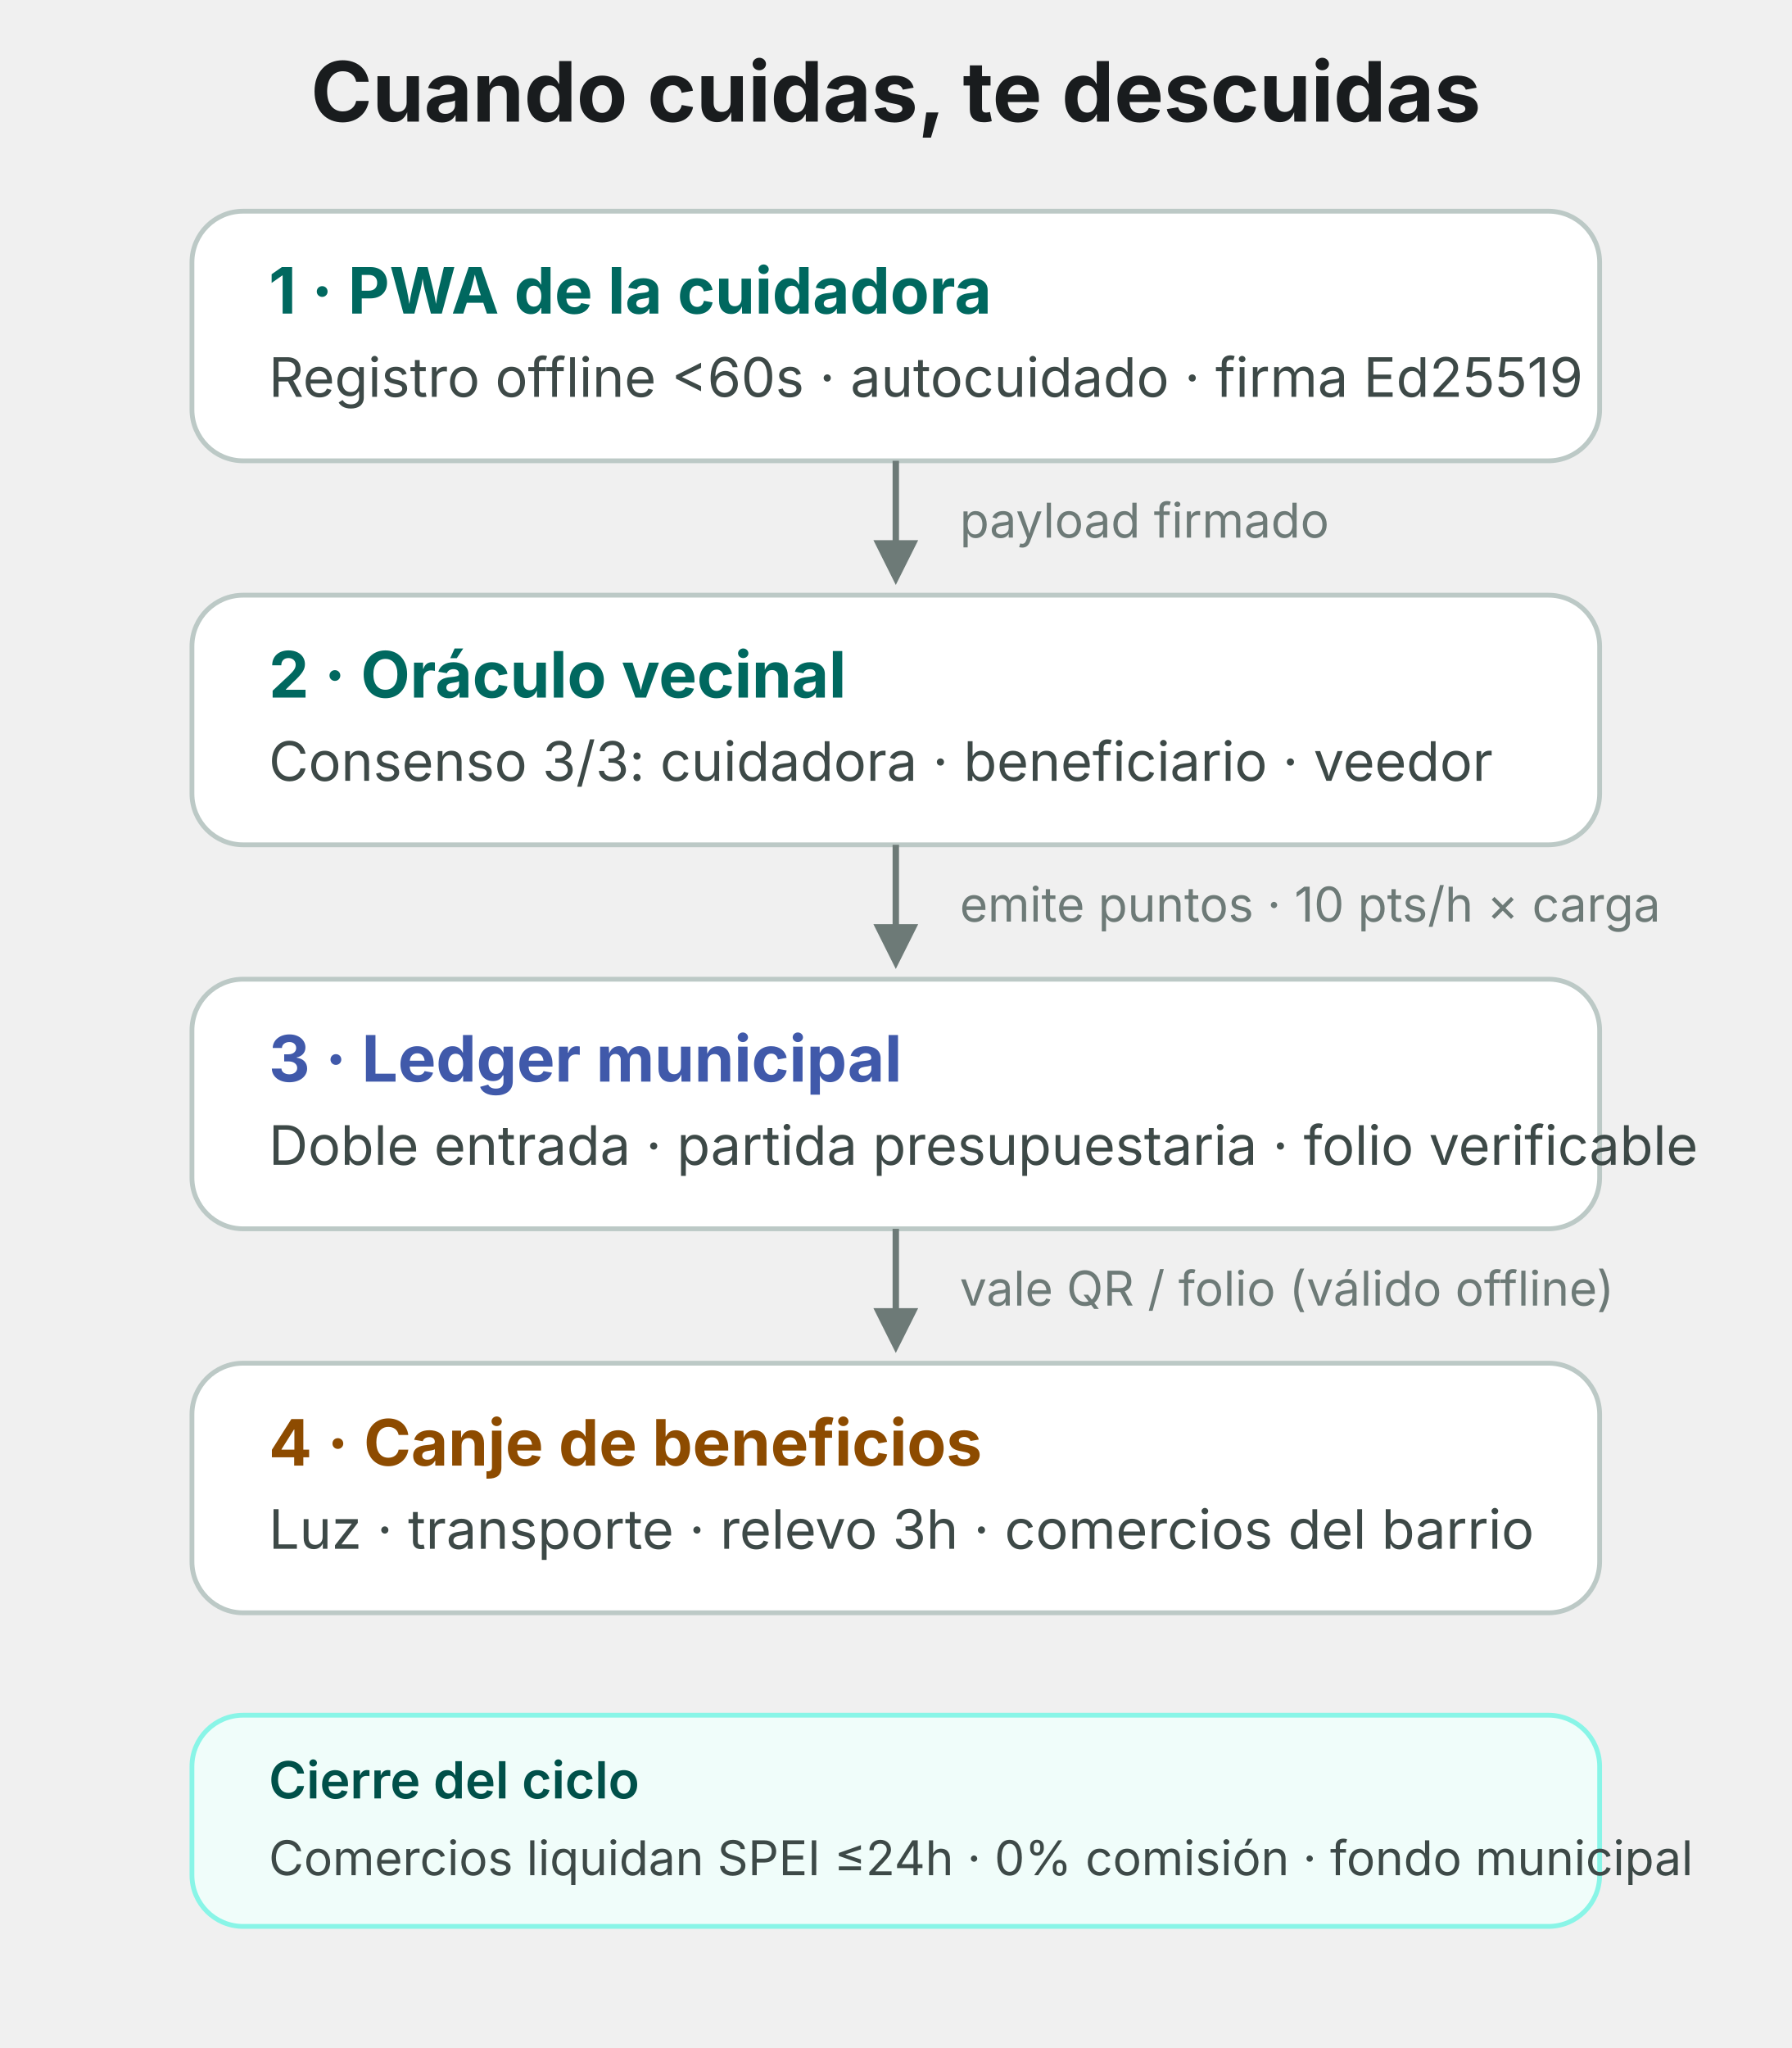
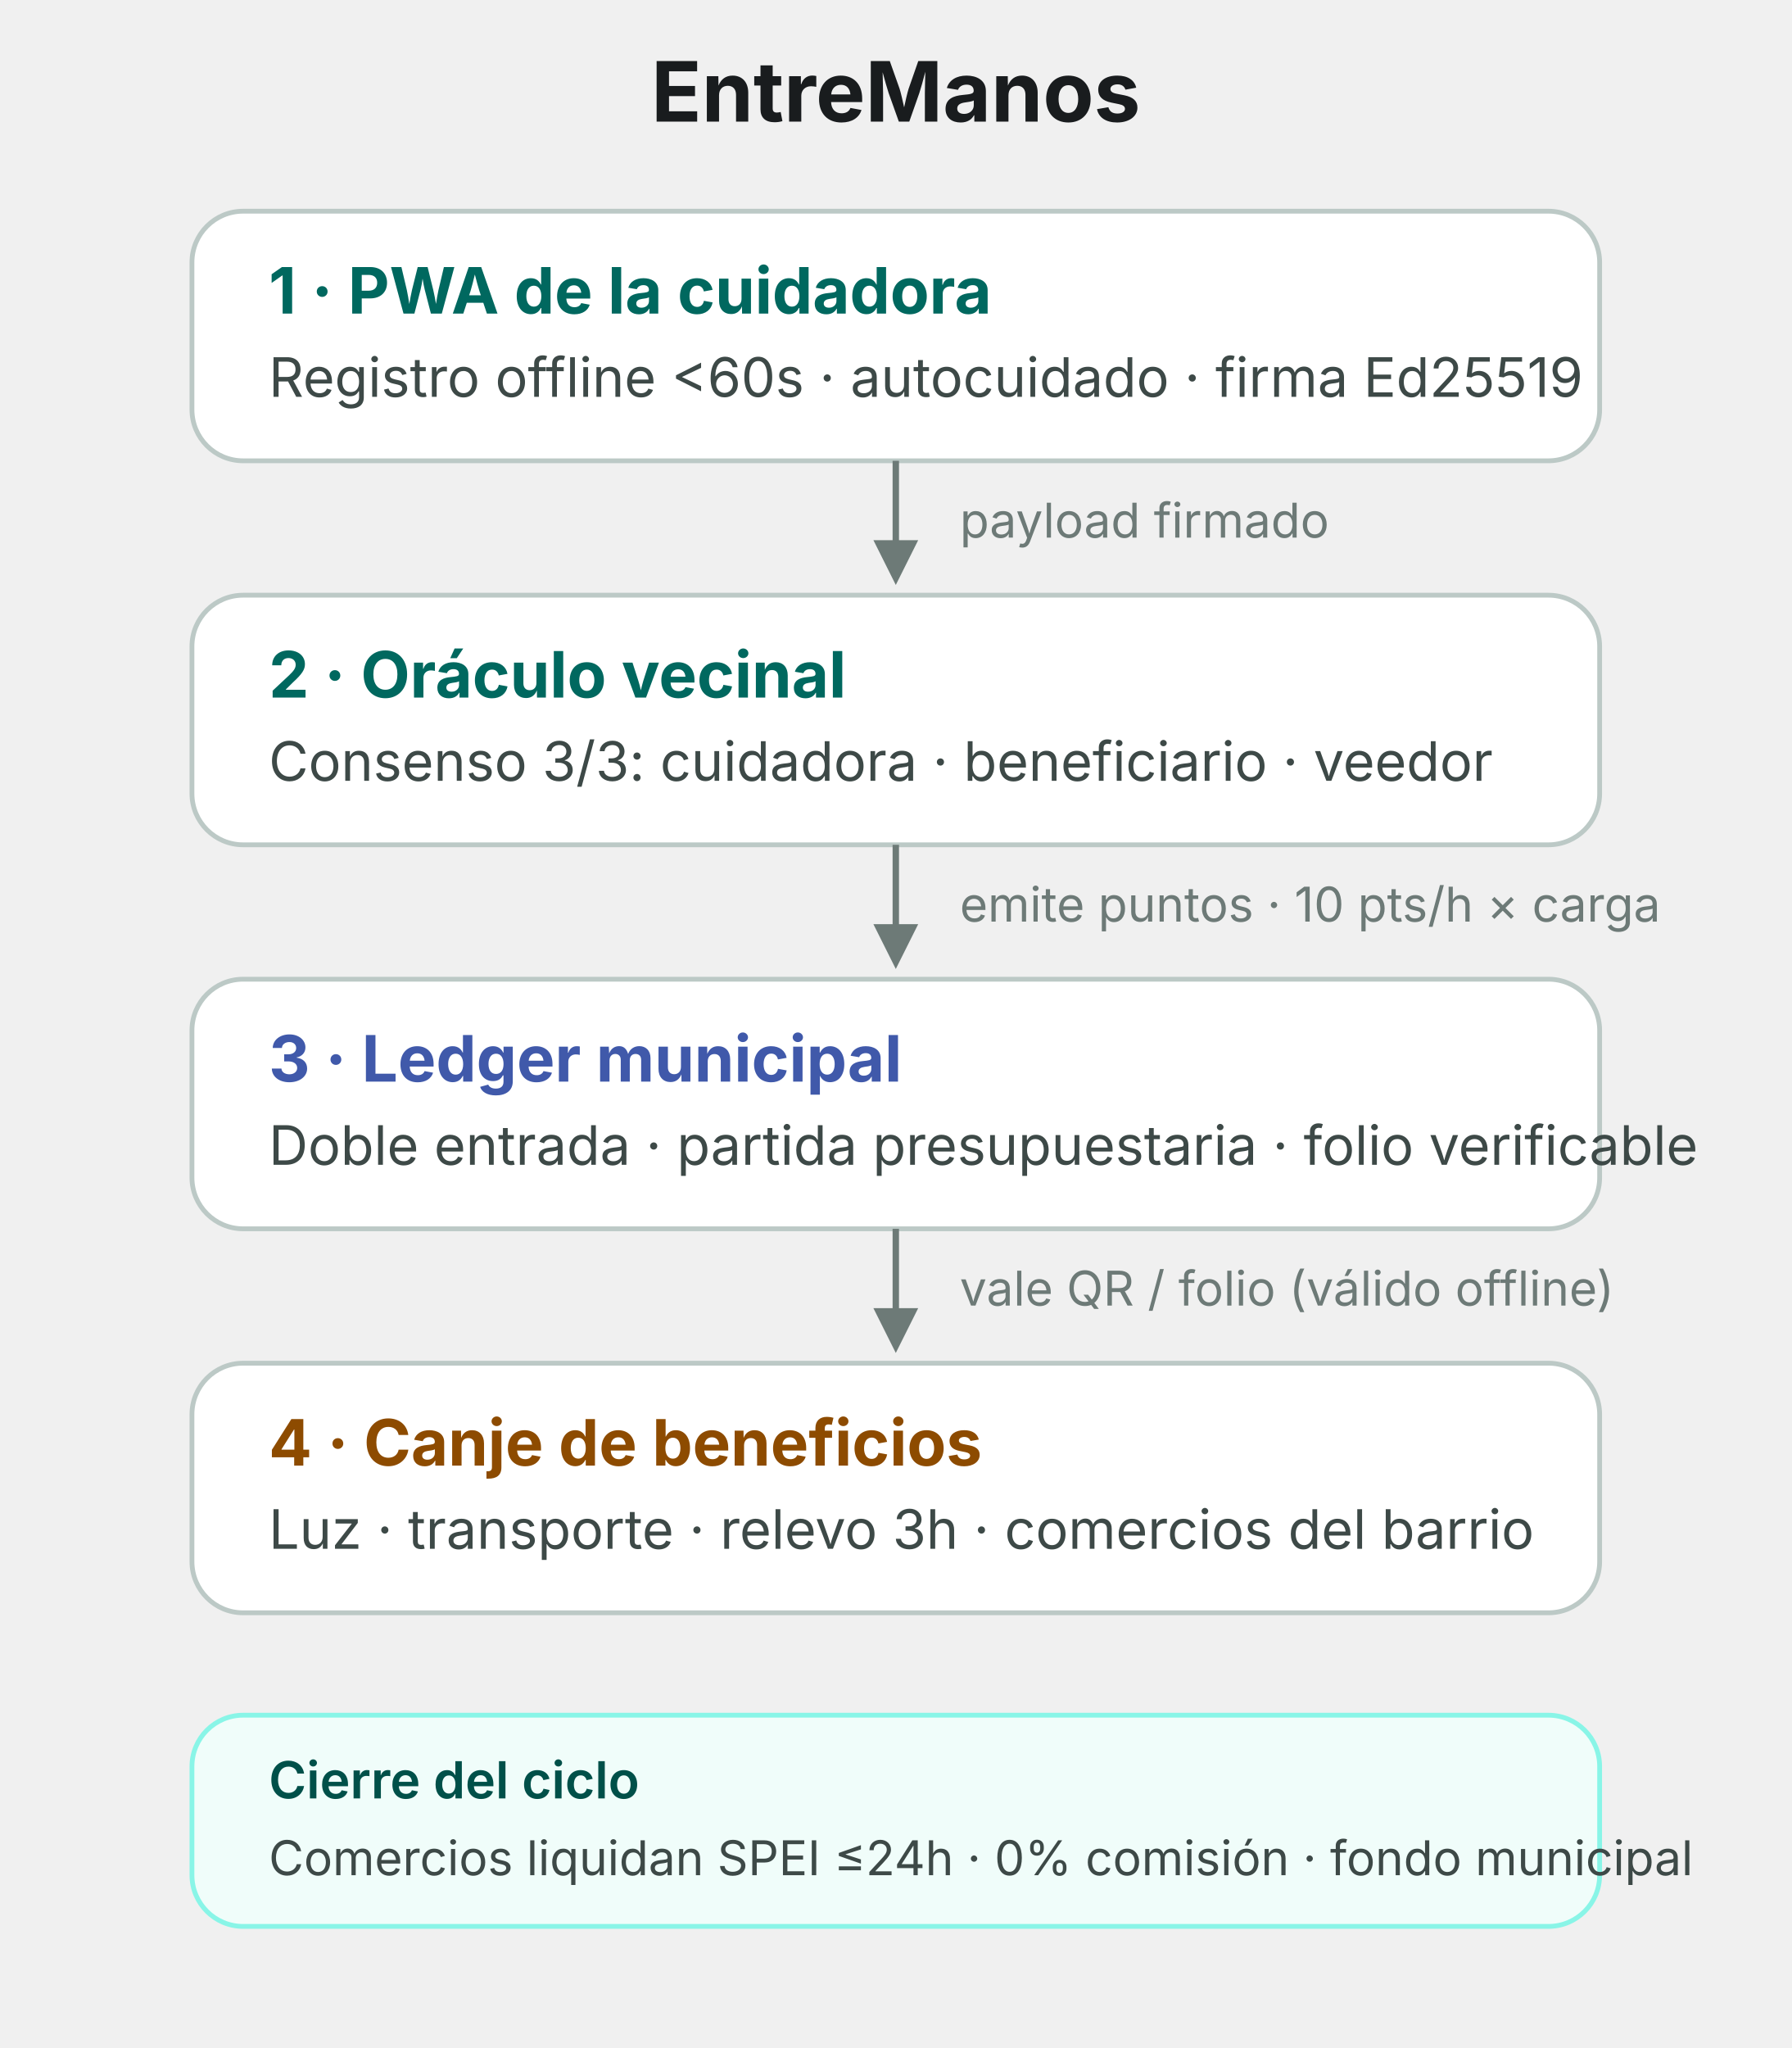
<svg xmlns="http://www.w3.org/2000/svg" viewBox="0 0 560 640" font-family="system-ui,-apple-system,sans-serif">
-   <text x="280" y="38" text-anchor="middle" font-size="26" font-weight="700" fill="#191c1e">Cuando cuidas, te descuidas</text>
+   <text x="280" y="38" text-anchor="middle" font-size="26" font-weight="700" fill="#191c1e">EntreManos</text>
  <rect x="60" y="66" width="440" height="78" rx="16" fill="#ffffff" stroke="#bcc9c6" stroke-width="1.5" />
  <text x="84" y="98" font-size="20" font-weight="700" fill="#00685f">1 · PWA de la cuidadora</text>
  <text x="84" y="124" font-size="17" fill="#3d4947">Registro offline &lt;60s · autocuidado · firma Ed25519</text>
  <path d="M280 144v36" stroke="#6d7a77" stroke-width="2" marker-end="url(#aL)" />
  <text x="300" y="168" font-size="15" fill="#6d7a77">payload firmado</text>
  <rect x="60" y="186" width="440" height="78" rx="16" fill="#ffffff" stroke="#bcc9c6" stroke-width="1.5" />
  <text x="84" y="218" font-size="20" font-weight="700" fill="#00685f">2 · Oráculo vecinal</text>
  <text x="84" y="244" font-size="17" fill="#3d4947">Consenso 3/3: cuidadora · beneficiario · veedor</text>
  <path d="M280 264v36" stroke="#6d7a77" stroke-width="2" marker-end="url(#aL)" />
  <text x="300" y="288" font-size="15" fill="#6d7a77">emite puntos · 10 pts/h × carga</text>
  <rect x="60" y="306" width="440" height="78" rx="16" fill="#ffffff" stroke="#bcc9c6" stroke-width="1.5" />
  <text x="84" y="338" font-size="20" font-weight="700" fill="#4059aa">3 · Ledger municipal</text>
  <text x="84" y="364" font-size="17" fill="#3d4947">Doble entrada · partida presupuestaria · folio verificable</text>
  <path d="M280 384v36" stroke="#6d7a77" stroke-width="2" marker-end="url(#aL)" />
  <text x="300" y="408" font-size="15" fill="#6d7a77">vale QR / folio (válido offline)</text>
  <rect x="60" y="426" width="440" height="78" rx="16" fill="#ffffff" stroke="#bcc9c6" stroke-width="1.5" />
  <text x="84" y="458" font-size="20" font-weight="700" fill="#8d4b00">4 · Canje de beneficios</text>
  <text x="84" y="484" font-size="17" fill="#3d4947">Luz · transporte · relevo 3h · comercios del barrio</text>
  <rect x="60" y="536" width="440" height="66" rx="16" fill="#f0fdfa" stroke="#89f5e7" stroke-width="1.5" />
  <text x="84" y="562" font-size="16" font-weight="600" fill="#005049">Cierre del ciclo</text>
  <text x="84" y="586" font-size="15" fill="#3d4947">Comercios liquidan SPEI ≤24h · 0% comisión · fondo municipal</text>
  <defs>
    <marker id="aL" viewBox="0 0 10 10" refX="8" refY="5" markerWidth="7" markerHeight="7" orient="auto">
      <path d="M0 0L10 5L0 10z" fill="#6d7a77" />
    </marker>
  </defs>
</svg>
